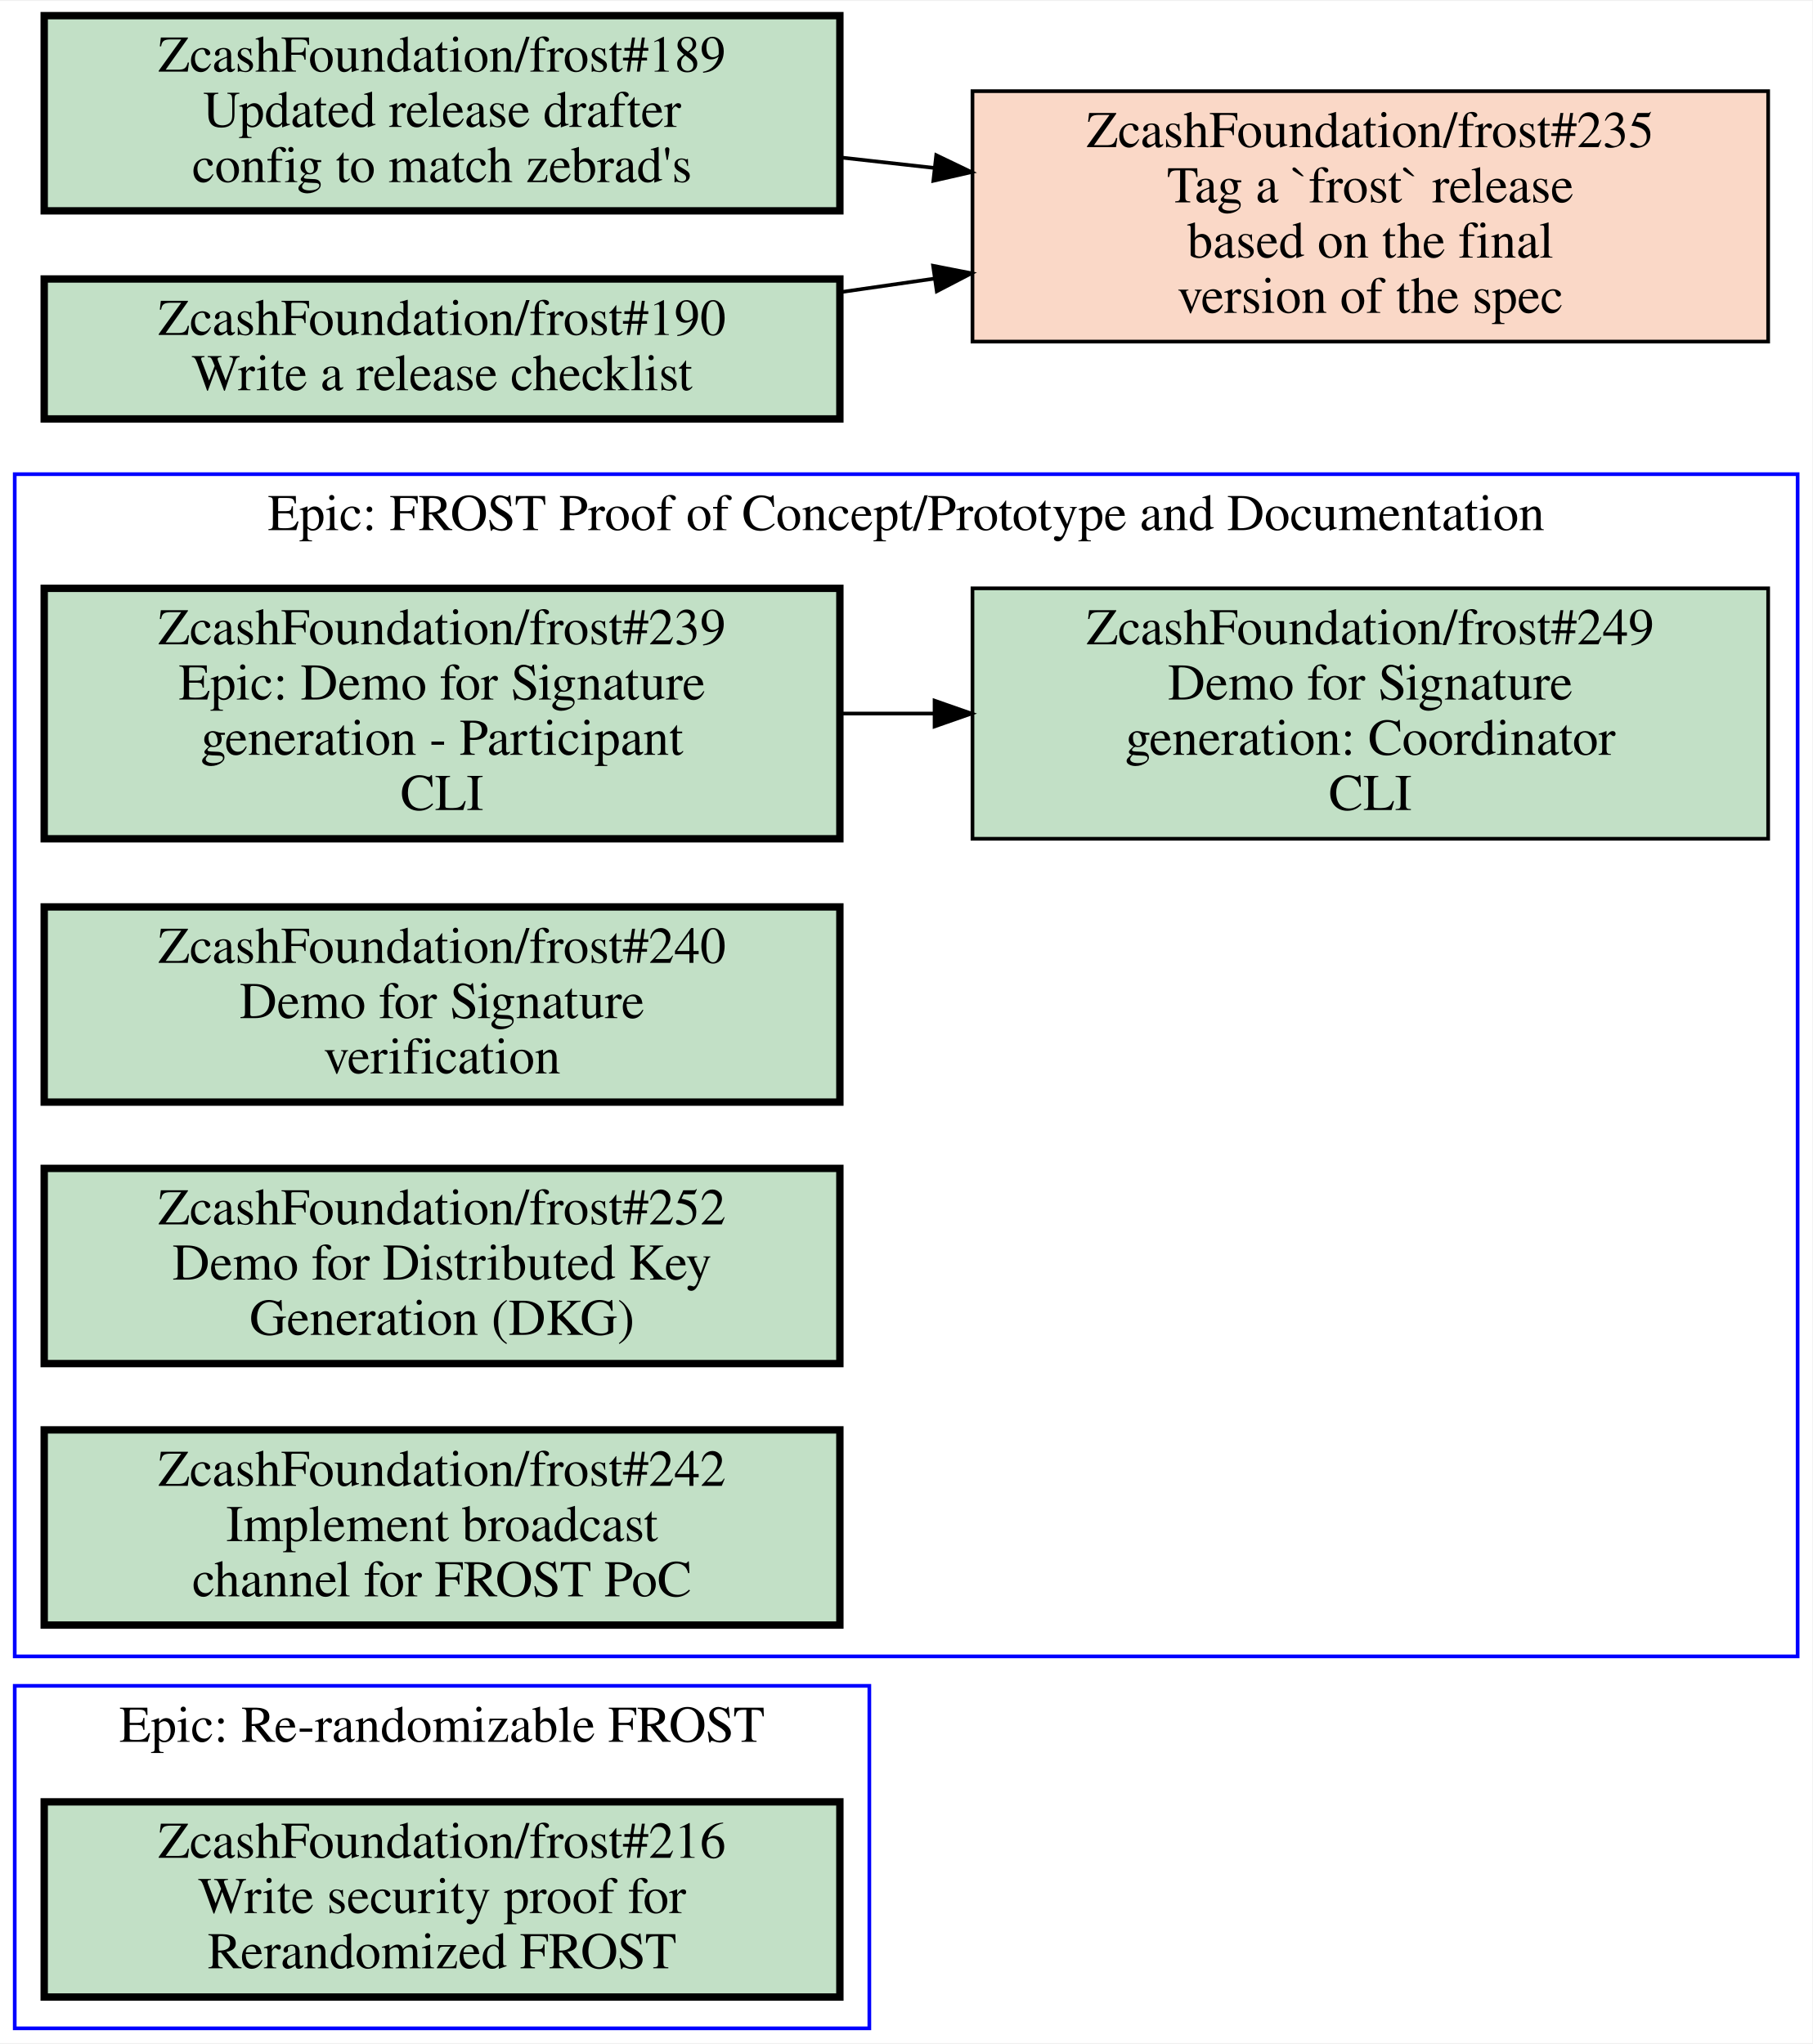
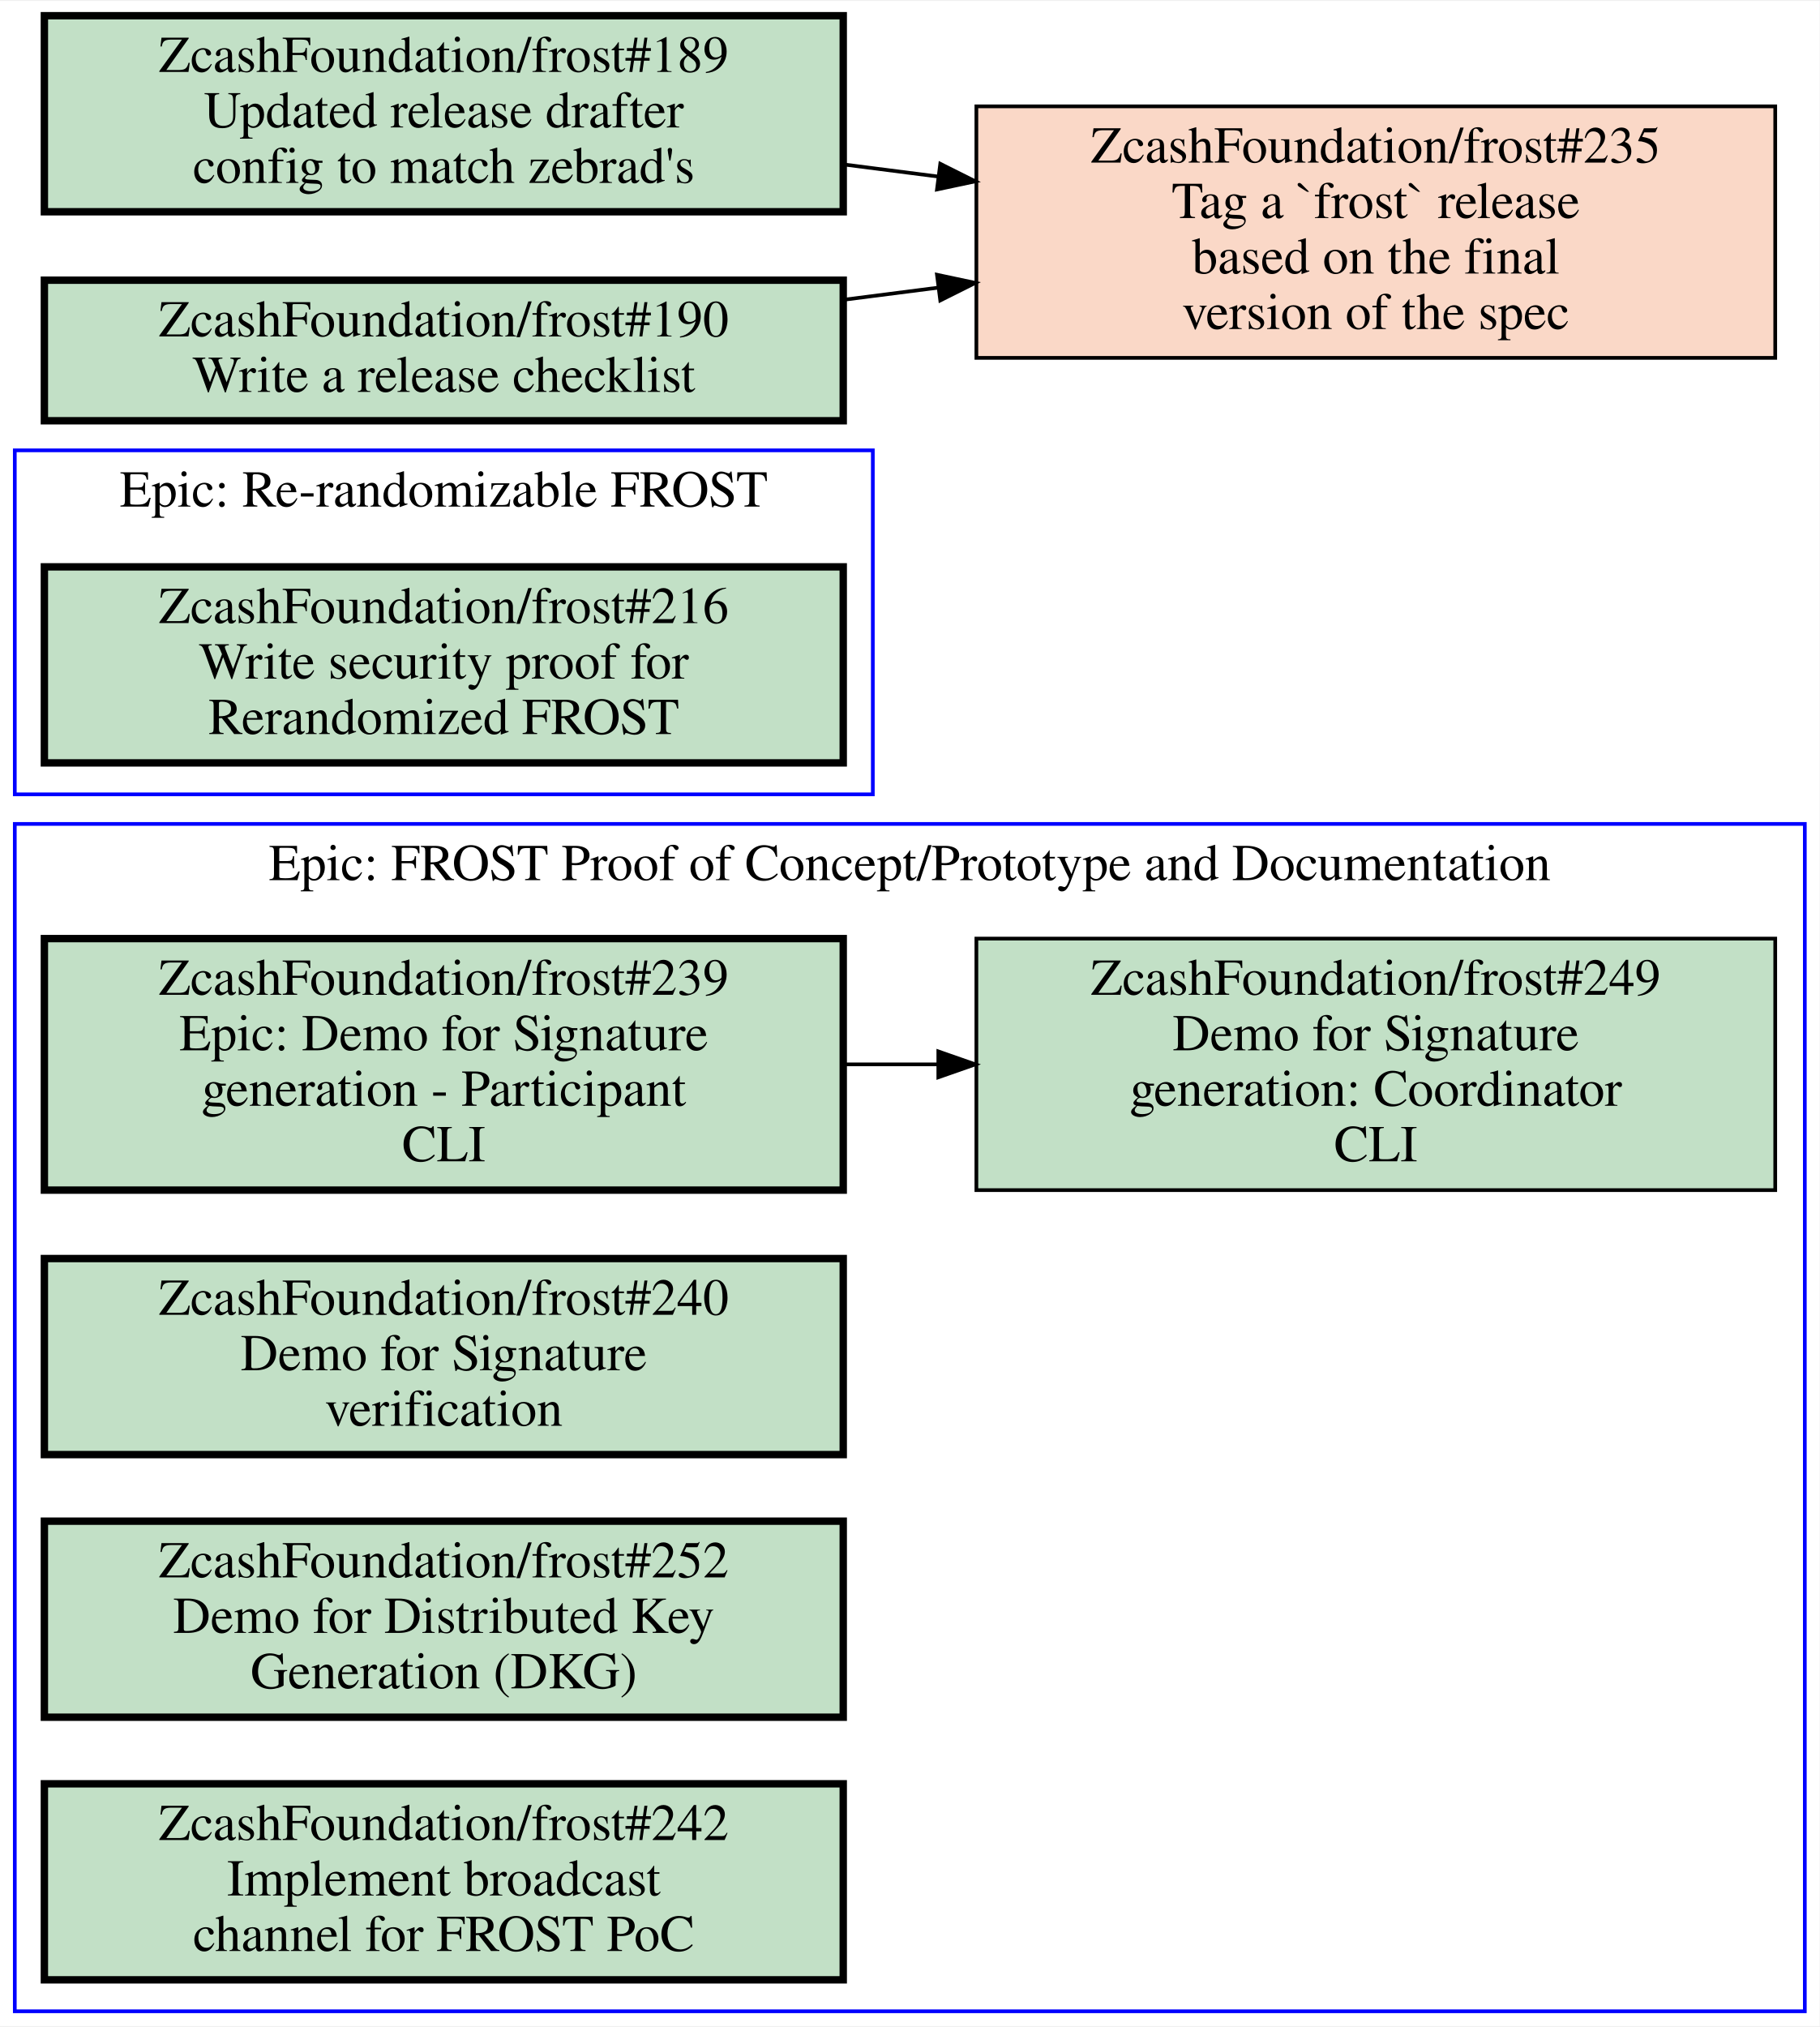
- <svg xmlns="http://www.w3.org/2000/svg" xmlns:xlink="http://www.w3.org/1999/xlink" width="492pt" height="555pt" viewBox="0.00 0.00 492.00 554.50">
-   <g id="graph0" class="graph" transform="scale(1 1) rotate(0) translate(4 550.5)">
-     <polygon fill="white" stroke="transparent" points="-4,4 -4,-550.5 488,-550.5 488,4 -4,4" />
+ <svg xmlns="http://www.w3.org/2000/svg" xmlns:xlink="http://www.w3.org/1999/xlink" width="492pt" height="548pt" viewBox="0.00 0.00 492.00 547.50">
+   <g id="graph0" class="graph" transform="scale(1 1) rotate(0) translate(4 543.5)">
+     <polygon fill="white" stroke="transparent" points="-4,4 -4,-543.5 488,-543.5 488,4 -4,4" />
    <g id="clust1" class="cluster">
-       <polygon fill="none" stroke="blue" points="0,0 0,-93 232,-93 232,0 0,0" />
-       <text text-anchor="middle" x="116" y="-77.8" font-family="Times,serif" font-size="14.00">Epic: Re-randomizable FROST</text>
+       <polygon fill="none" stroke="blue" points="0,0 0,-321 484,-321 484,0 0,0" />
+       <text text-anchor="middle" x="242" y="-305.8" font-family="Times,serif" font-size="14.00">Epic: FROST Proof of Concept/Prototype and Documentation</text>
    </g>
    <g id="clust2" class="cluster">
-       <polygon fill="none" stroke="blue" points="0,-101 0,-422 484,-422 484,-101 0,-101" />
-       <text text-anchor="middle" x="242" y="-406.8" font-family="Times,serif" font-size="14.00">Epic: FROST Proof of Concept/Prototype and Documentation</text>
+       <polygon fill="none" stroke="blue" points="0,-329 0,-422 232,-422 232,-329 0,-329" />
+       <text text-anchor="middle" x="116" y="-406.8" font-family="Times,serif" font-size="14.00">Epic: Re-randomizable FROST</text>
    </g>
    <g id="node1" class="node open">
      <g id="a_node1">
-         <a xlink:href="https://github.com/ZcashFoundation/frost/issues/216" xlink:title="ZcashFoundation/frost#216&#10;Write security proof for&#10;Rerandomized FROST" target="_blank">
-           <polygon fill="#c2e0c6" stroke="black" stroke-width="2" points="224,-61.5 8,-61.5 8,-8.5 224,-8.5 224,-61.5" />
-           <text text-anchor="middle" x="116" y="-46.3" font-family="Times,serif" font-size="14.00">ZcashFoundation/frost#216</text>
-           <text text-anchor="middle" x="116" y="-31.3" font-family="Times,serif" font-size="14.00">Write security proof for</text>
-           <text text-anchor="middle" x="116" y="-16.3" font-family="Times,serif" font-size="14.00">Rerandomized FROST</text>
+         <a xlink:href="https://github.com/ZcashFoundation/frost/issues/239" xlink:title="ZcashFoundation/frost#239&#10;Epic: Demo for Signature&#10;generation - Participant&#10;CLI" target="_blank">
+           <polygon fill="#c2e0c6" stroke="black" stroke-width="2" points="224,-290 8,-290 8,-222 224,-222 224,-290" />
+           <text text-anchor="middle" x="116" y="-274.8" font-family="Times,serif" font-size="14.00">ZcashFoundation/frost#239</text>
+           <text text-anchor="middle" x="116" y="-259.8" font-family="Times,serif" font-size="14.00">Epic: Demo for Signature</text>
+           <text text-anchor="middle" x="116" y="-244.8" font-family="Times,serif" font-size="14.00">generation - Participant</text>
+           <text text-anchor="middle" x="116" y="-229.8" font-family="Times,serif" font-size="14.00">CLI</text>
        </a>
      </g>
    </g>
    <g id="node2" class="node open">
      <g id="a_node2">
-         <a xlink:href="https://github.com/ZcashFoundation/frost/issues/239" xlink:title="ZcashFoundation/frost#239&#10;Epic: Demo for Signature&#10;generation - Participant&#10;CLI" target="_blank">
-           <polygon fill="#c2e0c6" stroke="black" stroke-width="2" points="224,-391 8,-391 8,-323 224,-323 224,-391" />
-           <text text-anchor="middle" x="116" y="-375.8" font-family="Times,serif" font-size="14.00">ZcashFoundation/frost#239</text>
-           <text text-anchor="middle" x="116" y="-360.8" font-family="Times,serif" font-size="14.00">Epic: Demo for Signature</text>
-           <text text-anchor="middle" x="116" y="-345.8" font-family="Times,serif" font-size="14.00">generation - Participant</text>
-           <text text-anchor="middle" x="116" y="-330.8" font-family="Times,serif" font-size="14.00">CLI</text>
-         </a>
-       </g>
-     </g>
-     <g id="node3" class="node open">
-       <g id="a_node3">
        <a xlink:href="https://github.com/ZcashFoundation/frost/issues/249" xlink:title="ZcashFoundation/frost#249&#10;Demo for Signature&#10;generation: Coordinator&#10;CLI" target="_blank">
-           <polygon fill="#c2e0c6" stroke="black" points="476,-391 260,-391 260,-323 476,-323 476,-391" />
-           <text text-anchor="middle" x="368" y="-375.8" font-family="Times,serif" font-size="14.00">ZcashFoundation/frost#249</text>
-           <text text-anchor="middle" x="368" y="-360.8" font-family="Times,serif" font-size="14.00">Demo for Signature</text>
-           <text text-anchor="middle" x="368" y="-345.8" font-family="Times,serif" font-size="14.00">generation: Coordinator</text>
-           <text text-anchor="middle" x="368" y="-330.8" font-family="Times,serif" font-size="14.00">CLI</text>
+           <polygon fill="#c2e0c6" stroke="black" points="476,-290 260,-290 260,-222 476,-222 476,-290" />
+           <text text-anchor="middle" x="368" y="-274.8" font-family="Times,serif" font-size="14.00">ZcashFoundation/frost#249</text>
+           <text text-anchor="middle" x="368" y="-259.8" font-family="Times,serif" font-size="14.00">Demo for Signature</text>
+           <text text-anchor="middle" x="368" y="-244.8" font-family="Times,serif" font-size="14.00">generation: Coordinator</text>
+           <text text-anchor="middle" x="368" y="-229.8" font-family="Times,serif" font-size="14.00">CLI</text>
        </a>
      </g>
    </g>
    <g id="edge1" class="edge">
-       <path fill="none" stroke="black" d="M224.11,-357C232.5,-357 240.99,-357 249.44,-357" />
-       <polygon fill="black" stroke="black" points="249.71,-360.5 259.71,-357 249.71,-353.5 249.71,-360.5" />
+       <path fill="none" stroke="black" d="M224.11,-256C232.5,-256 240.99,-256 249.44,-256" />
+       <polygon fill="black" stroke="black" points="249.71,-259.5 259.71,-256 249.71,-252.5 249.71,-259.5" />
+     </g>
+     <g id="node3" class="node open">
+       <g id="a_node3">
+         <a xlink:href="https://github.com/ZcashFoundation/frost/issues/240" xlink:title="ZcashFoundation/frost#240&#10;Demo for Signature&#10;verification" target="_blank">
+           <polygon fill="#c2e0c6" stroke="black" stroke-width="2" points="224,-203.5 8,-203.5 8,-150.5 224,-150.5 224,-203.5" />
+           <text text-anchor="middle" x="116" y="-188.3" font-family="Times,serif" font-size="14.00">ZcashFoundation/frost#240</text>
+           <text text-anchor="middle" x="116" y="-173.3" font-family="Times,serif" font-size="14.00">Demo for Signature</text>
+           <text text-anchor="middle" x="116" y="-158.3" font-family="Times,serif" font-size="14.00">verification</text>
+         </a>
+       </g>
    </g>
    <g id="node4" class="node open">
      <g id="a_node4">
-         <a xlink:href="https://github.com/ZcashFoundation/frost/issues/240" xlink:title="ZcashFoundation/frost#240&#10;Demo for Signature&#10;verification" target="_blank">
-           <polygon fill="#c2e0c6" stroke="black" stroke-width="2" points="224,-304.5 8,-304.5 8,-251.5 224,-251.5 224,-304.5" />
-           <text text-anchor="middle" x="116" y="-289.3" font-family="Times,serif" font-size="14.00">ZcashFoundation/frost#240</text>
-           <text text-anchor="middle" x="116" y="-274.3" font-family="Times,serif" font-size="14.00">Demo for Signature</text>
-           <text text-anchor="middle" x="116" y="-259.3" font-family="Times,serif" font-size="14.00">verification</text>
+         <a xlink:href="https://github.com/ZcashFoundation/frost/issues/252" xlink:title="ZcashFoundation/frost#252&#10;Demo for Distributed Key&#10;Generation (DKG)" target="_blank">
+           <polygon fill="#c2e0c6" stroke="black" stroke-width="2" points="224,-132.5 8,-132.5 8,-79.5 224,-79.5 224,-132.5" />
+           <text text-anchor="middle" x="116" y="-117.3" font-family="Times,serif" font-size="14.00">ZcashFoundation/frost#252</text>
+           <text text-anchor="middle" x="116" y="-102.3" font-family="Times,serif" font-size="14.00">Demo for Distributed Key</text>
+           <text text-anchor="middle" x="116" y="-87.3" font-family="Times,serif" font-size="14.00">Generation (DKG)</text>
        </a>
      </g>
    </g>
    <g id="node5" class="node open">
      <g id="a_node5">
-         <a xlink:href="https://github.com/ZcashFoundation/frost/issues/252" xlink:title="ZcashFoundation/frost#252&#10;Demo for Distributed Key&#10;Generation (DKG)" target="_blank">
-           <polygon fill="#c2e0c6" stroke="black" stroke-width="2" points="224,-233.5 8,-233.5 8,-180.5 224,-180.5 224,-233.5" />
-           <text text-anchor="middle" x="116" y="-218.3" font-family="Times,serif" font-size="14.00">ZcashFoundation/frost#252</text>
-           <text text-anchor="middle" x="116" y="-203.3" font-family="Times,serif" font-size="14.00">Demo for Distributed Key</text>
-           <text text-anchor="middle" x="116" y="-188.3" font-family="Times,serif" font-size="14.00">Generation (DKG)</text>
+         <a xlink:href="https://github.com/ZcashFoundation/frost/issues/242" xlink:title="ZcashFoundation/frost#242&#10;Implement broadcast&#10;channel for FROST PoC" target="_blank">
+           <polygon fill="#c2e0c6" stroke="black" stroke-width="2" points="224,-61.5 8,-61.5 8,-8.5 224,-8.5 224,-61.5" />
+           <text text-anchor="middle" x="116" y="-46.3" font-family="Times,serif" font-size="14.00">ZcashFoundation/frost#242</text>
+           <text text-anchor="middle" x="116" y="-31.3" font-family="Times,serif" font-size="14.00">Implement broadcast</text>
+           <text text-anchor="middle" x="116" y="-16.3" font-family="Times,serif" font-size="14.00">channel for FROST PoC</text>
        </a>
      </g>
    </g>
    <g id="node6" class="node open">
      <g id="a_node6">
-         <a xlink:href="https://github.com/ZcashFoundation/frost/issues/242" xlink:title="ZcashFoundation/frost#242&#10;Implement broadcast&#10;channel for FROST PoC" target="_blank">
-           <polygon fill="#c2e0c6" stroke="black" stroke-width="2" points="224,-162.5 8,-162.5 8,-109.5 224,-109.5 224,-162.5" />
-           <text text-anchor="middle" x="116" y="-147.3" font-family="Times,serif" font-size="14.00">ZcashFoundation/frost#242</text>
-           <text text-anchor="middle" x="116" y="-132.3" font-family="Times,serif" font-size="14.00">Implement broadcast</text>
-           <text text-anchor="middle" x="116" y="-117.3" font-family="Times,serif" font-size="14.00">channel for FROST PoC</text>
+         <a xlink:href="https://github.com/ZcashFoundation/frost/issues/216" xlink:title="ZcashFoundation/frost#216&#10;Write security proof for&#10;Rerandomized FROST" target="_blank">
+           <polygon fill="#c2e0c6" stroke="black" stroke-width="2" points="224,-390.5 8,-390.5 8,-337.5 224,-337.5 224,-390.5" />
+           <text text-anchor="middle" x="116" y="-375.3" font-family="Times,serif" font-size="14.00">ZcashFoundation/frost#216</text>
+           <text text-anchor="middle" x="116" y="-360.3" font-family="Times,serif" font-size="14.00">Write security proof for</text>
+           <text text-anchor="middle" x="116" y="-345.3" font-family="Times,serif" font-size="14.00">Rerandomized FROST</text>
        </a>
      </g>
    </g>
    <g id="node7" class="node closed">
      <g id="a_node7">
        <a xlink:href="https://github.com/ZcashFoundation/frost/issues/235" xlink:title="ZcashFoundation/frost#235&#10;Tag a `frost` release&#10;based on the final&#10;version of the spec" target="_blank">
-           <polygon fill="#fad8c7" stroke="black" points="476,-526 260,-526 260,-458 476,-458 476,-526" />
-           <text text-anchor="middle" x="368" y="-510.8" font-family="Times,serif" font-size="14.00">ZcashFoundation/frost#235</text>
-           <text text-anchor="middle" x="368" y="-495.8" font-family="Times,serif" font-size="14.00">Tag a `frost` release</text>
-           <text text-anchor="middle" x="368" y="-480.8" font-family="Times,serif" font-size="14.00">based on the final</text>
-           <text text-anchor="middle" x="368" y="-465.8" font-family="Times,serif" font-size="14.00">version of the spec</text>
+           <polygon fill="#fad8c7" stroke="black" points="476,-515 260,-515 260,-447 476,-447 476,-515" />
+           <text text-anchor="middle" x="368" y="-499.8" font-family="Times,serif" font-size="14.00">ZcashFoundation/frost#235</text>
+           <text text-anchor="middle" x="368" y="-484.8" font-family="Times,serif" font-size="14.00">Tag a `frost` release</text>
+           <text text-anchor="middle" x="368" y="-469.8" font-family="Times,serif" font-size="14.00">based on the final</text>
+           <text text-anchor="middle" x="368" y="-454.8" font-family="Times,serif" font-size="14.00">version of the spec</text>
        </a>
      </g>
    </g>
    <g id="node8" class="node open">
      <g id="a_node8">
        <a xlink:href="https://github.com/ZcashFoundation/frost/issues/189" xlink:title="ZcashFoundation/frost#189&#10;Updated release drafter&#10;config to match zebrad's" target="_blank">
-           <polygon fill="#c2e0c6" stroke="black" stroke-width="2" points="224,-546.5 8,-546.5 8,-493.5 224,-493.5 224,-546.5" />
-           <text text-anchor="middle" x="116" y="-531.3" font-family="Times,serif" font-size="14.00">ZcashFoundation/frost#189</text>
-           <text text-anchor="middle" x="116" y="-516.3" font-family="Times,serif" font-size="14.00">Updated release drafter</text>
-           <text text-anchor="middle" x="116" y="-501.3" font-family="Times,serif" font-size="14.00">config to match zebrad's</text>
+           <polygon fill="#c2e0c6" stroke="black" stroke-width="2" points="224,-539.5 8,-539.5 8,-486.5 224,-486.5 224,-539.5" />
+           <text text-anchor="middle" x="116" y="-524.3" font-family="Times,serif" font-size="14.00">ZcashFoundation/frost#189</text>
+           <text text-anchor="middle" x="116" y="-509.3" font-family="Times,serif" font-size="14.00">Updated release drafter</text>
+           <text text-anchor="middle" x="116" y="-494.3" font-family="Times,serif" font-size="14.00">config to match zebrad's</text>
        </a>
      </g>
    </g>
    <g id="edge2" class="edge">
-       <path fill="none" stroke="black" d="M224.11,-508C232.59,-507.05 241.18,-506.09 249.72,-505.14" />
-       <polygon fill="black" stroke="black" points="250.16,-508.61 259.71,-504.02 249.38,-501.66 250.16,-508.61" />
+       <path fill="none" stroke="black" d="M224.11,-499.29C232.59,-498.2 241.18,-497.11 249.72,-496.01" />
+       <polygon fill="black" stroke="black" points="250.24,-499.47 259.71,-494.73 249.35,-492.53 250.24,-499.47" />
    </g>
    <g id="node9" class="node open">
      <g id="a_node9">
        <a xlink:href="https://github.com/ZcashFoundation/frost/issues/190" xlink:title="ZcashFoundation/frost#190&#10;Write a release checklist" target="_blank">
-           <polygon fill="#c2e0c6" stroke="black" stroke-width="2" points="224,-475 8,-475 8,-437 224,-437 224,-475" />
-           <text text-anchor="middle" x="116" y="-459.8" font-family="Times,serif" font-size="14.00">ZcashFoundation/frost#190</text>
-           <text text-anchor="middle" x="116" y="-444.8" font-family="Times,serif" font-size="14.00">Write a release checklist</text>
+           <polygon fill="#c2e0c6" stroke="black" stroke-width="2" points="224,-468 8,-468 8,-430 224,-430 224,-468" />
+           <text text-anchor="middle" x="116" y="-452.8" font-family="Times,serif" font-size="14.00">ZcashFoundation/frost#190</text>
+           <text text-anchor="middle" x="116" y="-437.8" font-family="Times,serif" font-size="14.00">Write a release checklist</text>
        </a>
      </g>
    </g>
    <g id="edge3" class="edge">
-       <path fill="none" stroke="black" d="M224.11,-471.42C232.59,-472.64 241.18,-473.88 249.72,-475.11" />
-       <polygon fill="black" stroke="black" points="249.31,-478.59 259.71,-476.55 250.31,-471.66 249.31,-478.59" />
+       <path fill="none" stroke="black" d="M224.11,-462.71C232.59,-463.8 241.18,-464.89 249.72,-465.99" />
+       <polygon fill="black" stroke="black" points="249.35,-469.47 259.71,-467.27 250.24,-462.53 249.35,-469.47" />
    </g>
  </g>
</svg>
